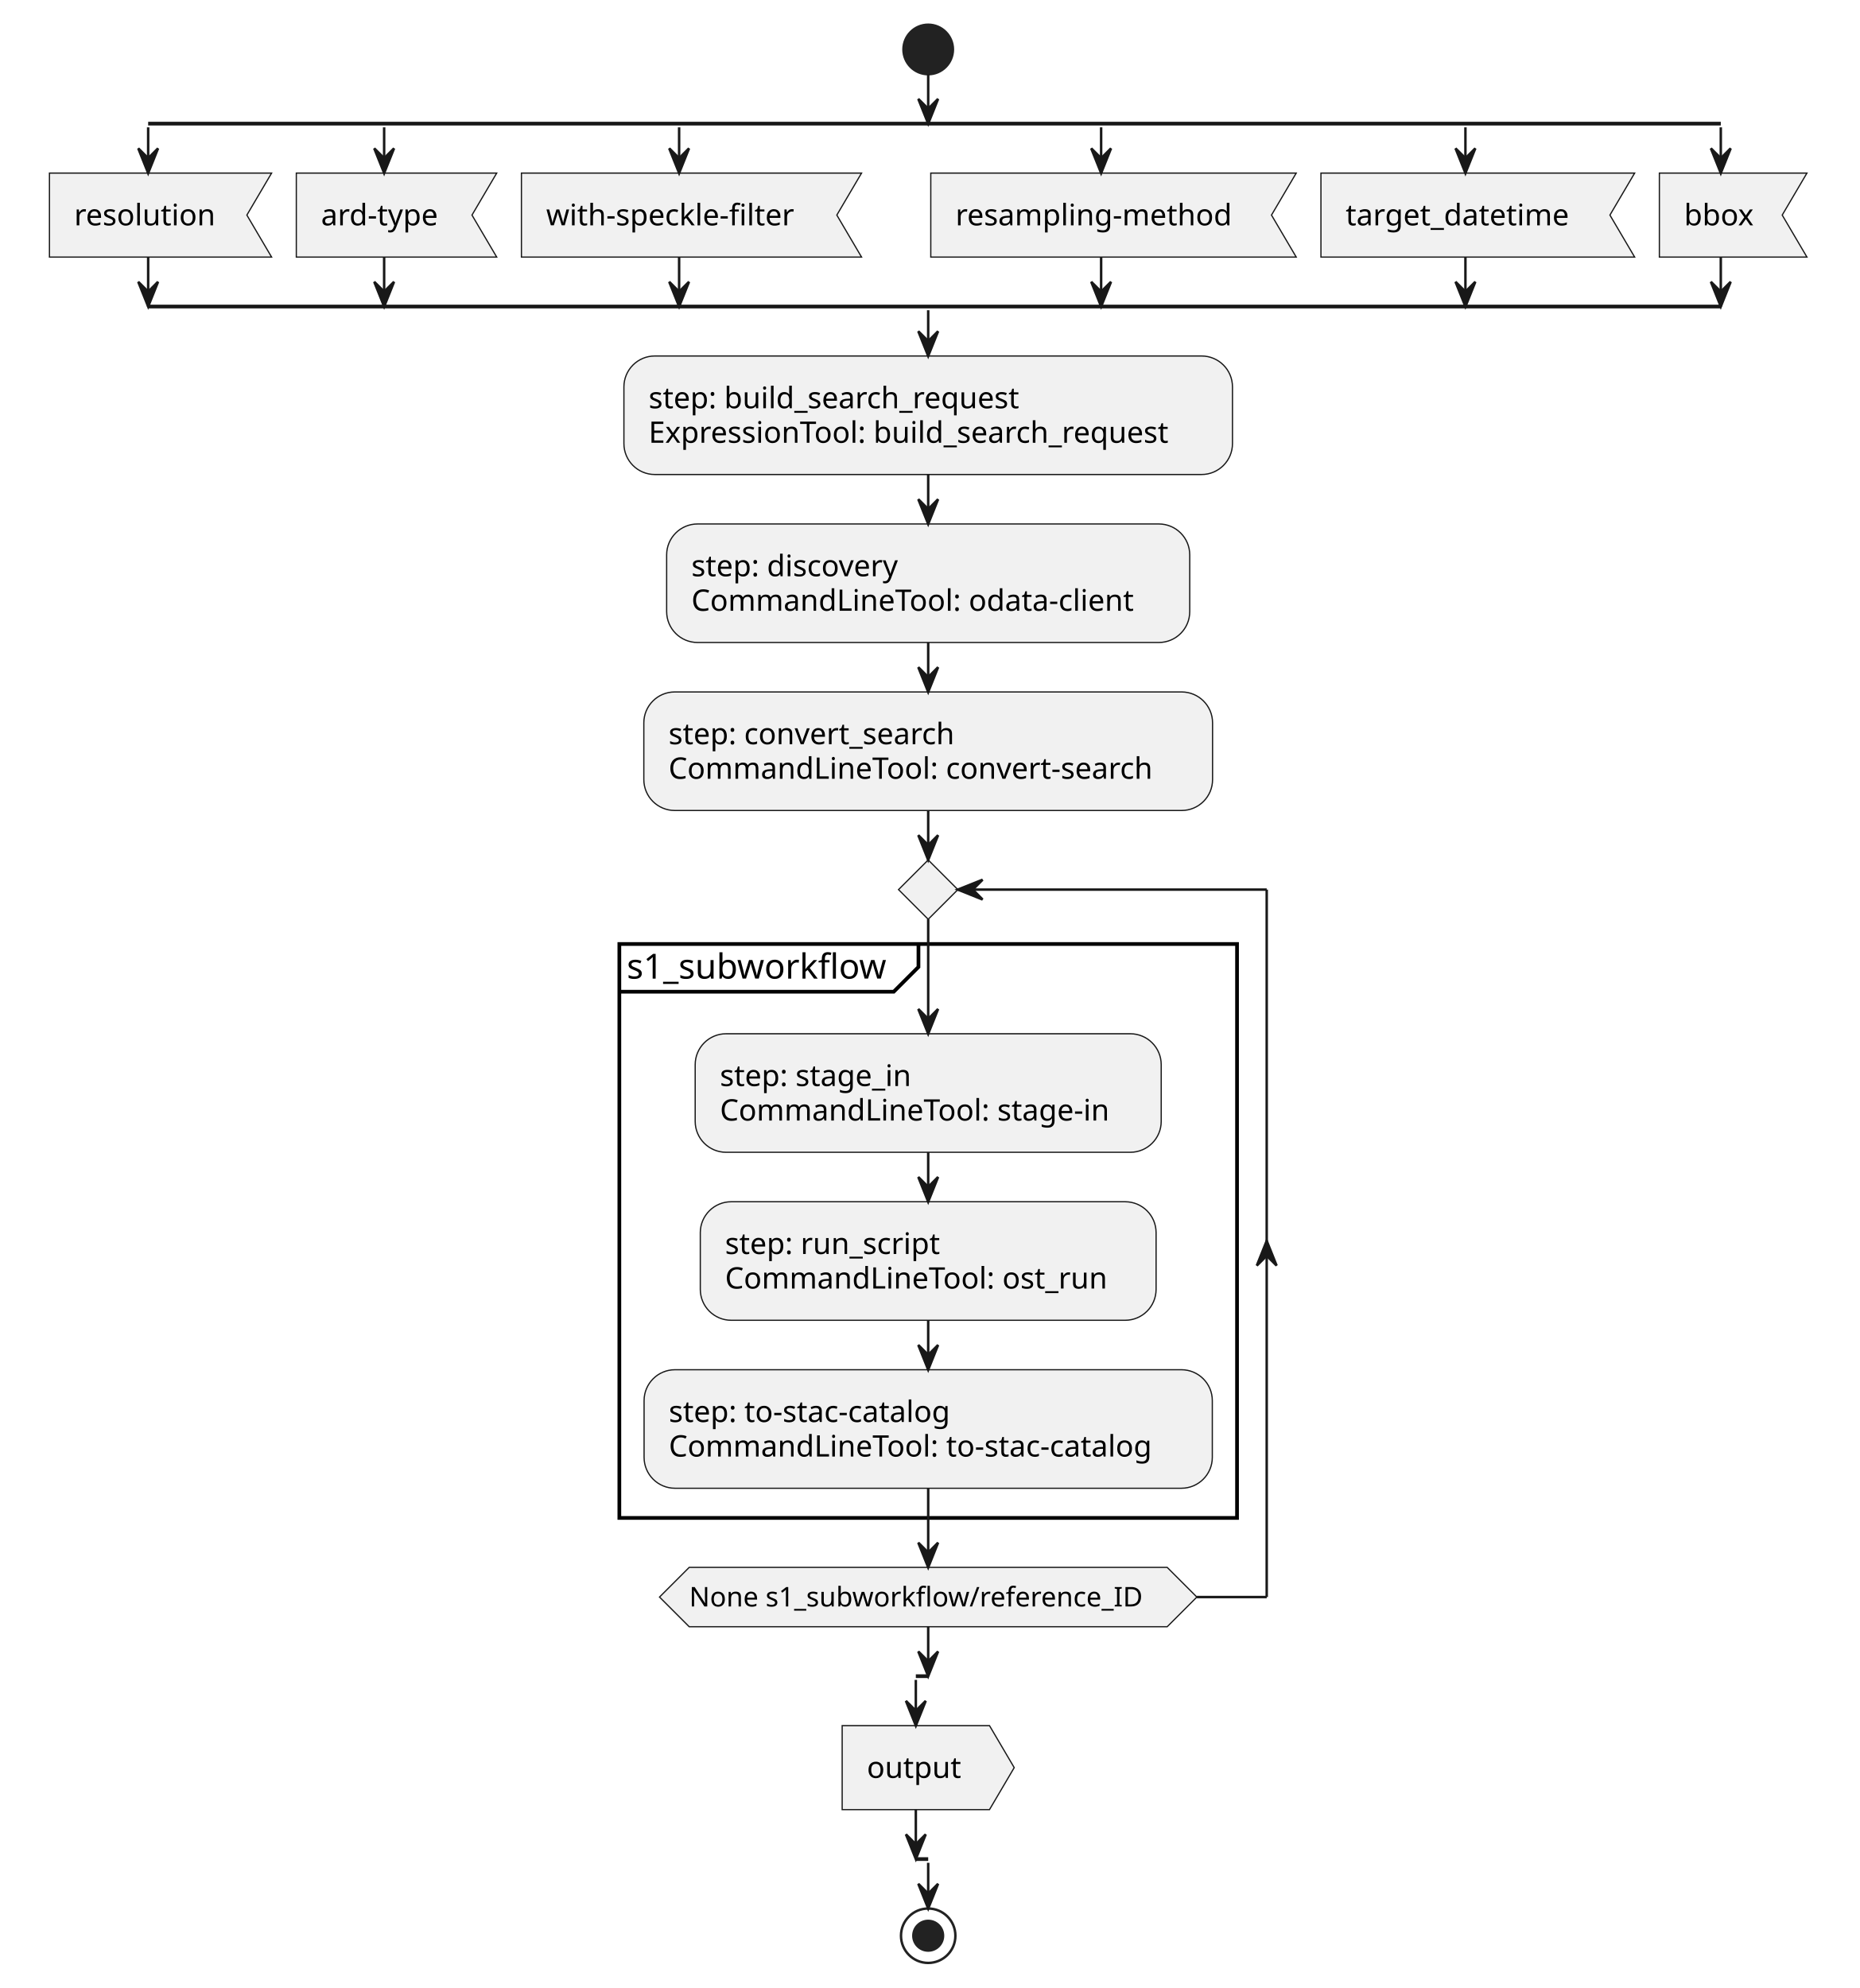
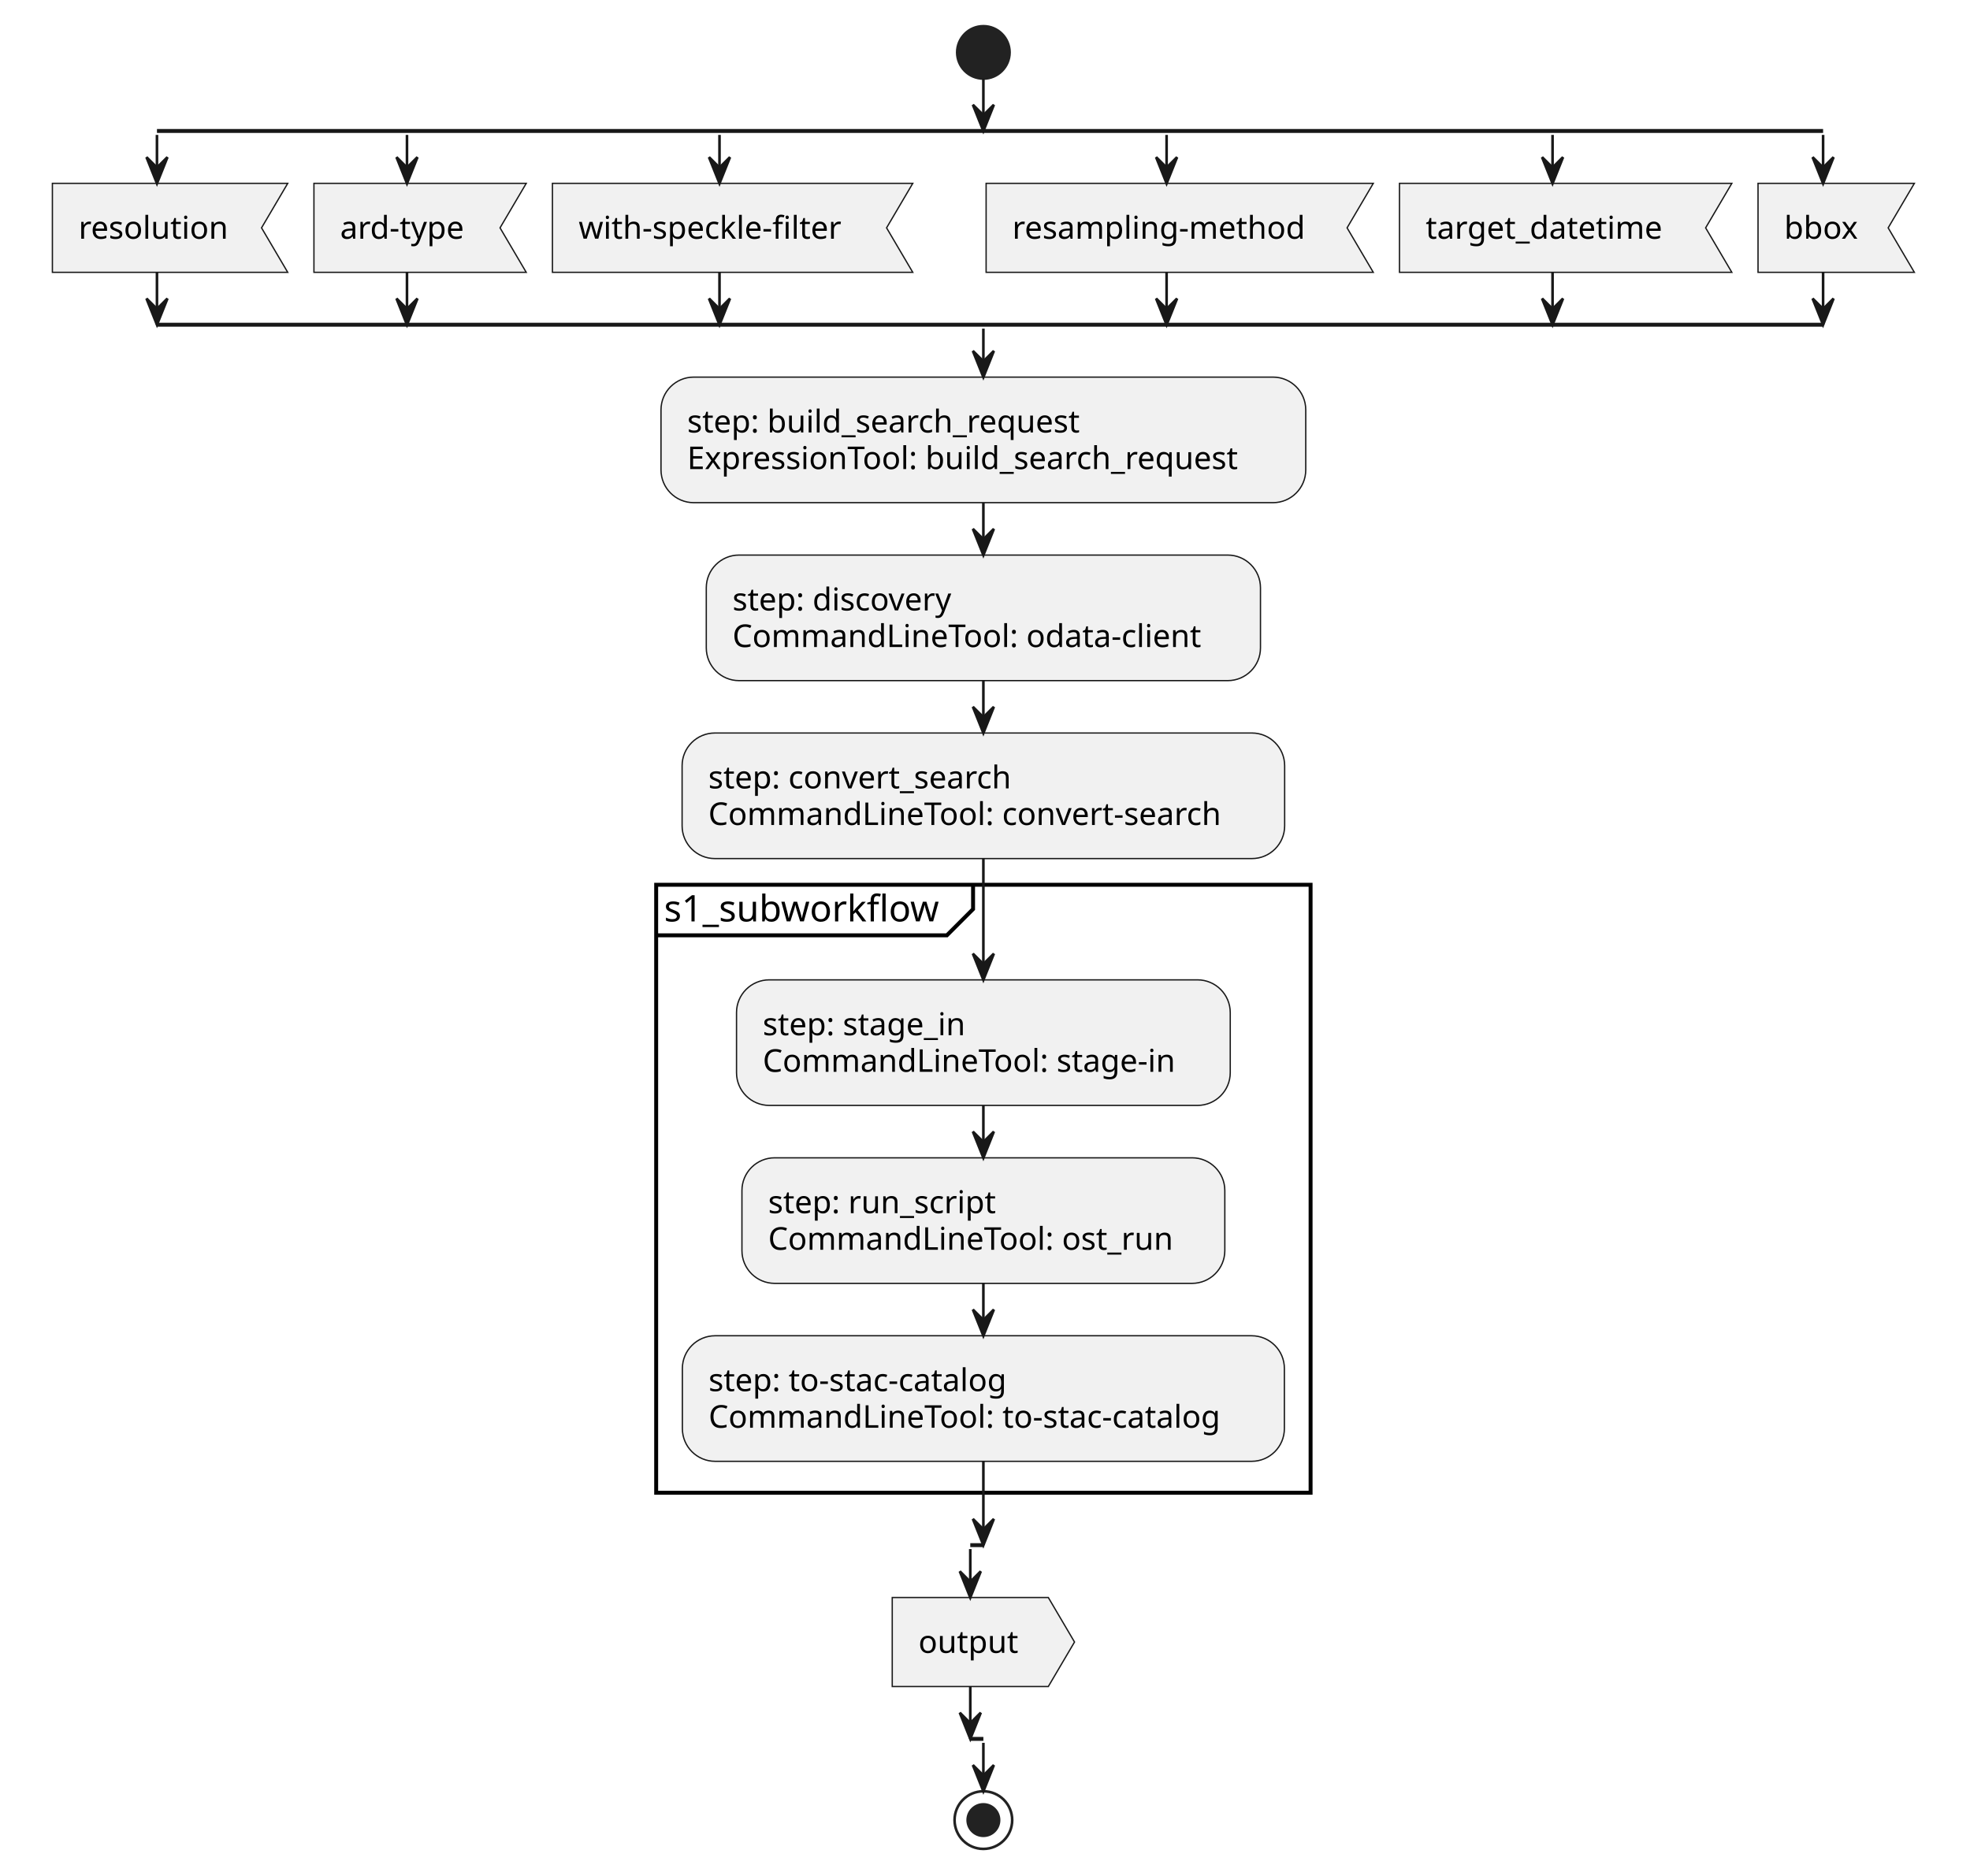
- <svg xmlns="http://www.w3.org/2000/svg" contentStyleType="text/css" data-diagram-type="ACTIVITY" height="804px" preserveAspectRatio="none" style="width:752px;height:804px;background:#FFFFFF;" version="1.1" viewBox="0 0 752 804" width="752px" zoomAndPan="magnify">
+ <svg xmlns="http://www.w3.org/2000/svg" contentStyleType="text/css" data-diagram-type="ACTIVITY" height="716px" preserveAspectRatio="none" style="width:752px;height:716px;background:#FFFFFF;" version="1.1" viewBox="0 0 752 716" width="752px" zoomAndPan="magnify">
  <defs />
  <g>
    <ellipse cx="375.381" cy="20" fill="#222222" rx="10" ry="10" style="stroke:#222222;stroke-width:1;" />
    <line style="stroke:#181818;stroke-width:1.5;" x1="59.918" x2="695.923" y1="50" y2="50" />
    <polygon fill="#F1F1F1" points="20,70,109.836,70,99.836,86.984,109.836,103.969,20,103.969" style="stroke:#181818;stroke-width:0.5;" />
    <text fill="#000000" font-family="sans-serif" font-size="12" lengthAdjust="spacing" textLength="59.836" x="30" y="91.139">resolution</text>
    <polygon fill="#F1F1F1" points="119.836,70,200.877,70,190.877,86.984,200.877,103.969,119.836,103.969" style="stroke:#181818;stroke-width:0.5;" />
    <text fill="#000000" font-family="sans-serif" font-size="12" lengthAdjust="spacing" textLength="51.041" x="129.836" y="91.139">ard-type</text>
    <polygon fill="#F1F1F1" points="210.877,70,348.426,70,338.426,86.984,348.426,103.969,210.877,103.969" style="stroke:#181818;stroke-width:0.5;" />
    <text fill="#000000" font-family="sans-serif" font-size="12" lengthAdjust="spacing" textLength="107.549" x="220.877" y="91.139">with-speckle-filter</text>
    <polygon fill="#F1F1F1" points="376.426,70,524.217,70,514.217,86.984,524.217,103.969,376.426,103.969" style="stroke:#181818;stroke-width:0.5;" />
    <text fill="#000000" font-family="sans-serif" font-size="12" lengthAdjust="spacing" textLength="117.791" x="386.426" y="91.139">resampling-method</text>
    <polygon fill="#F1F1F1" points="534.217,70,661.084,70,651.084,86.984,661.084,103.969,534.217,103.969" style="stroke:#181818;stroke-width:0.5;" />
    <text fill="#000000" font-family="sans-serif" font-size="12" lengthAdjust="spacing" textLength="96.867" x="544.217" y="91.139">target_datetime</text>
    <polygon fill="#F1F1F1" points="671.084,70,730.762,70,720.762,86.984,730.762,103.969,671.084,103.969" style="stroke:#181818;stroke-width:0.5;" />
    <text fill="#000000" font-family="sans-serif" font-size="12" lengthAdjust="spacing" textLength="29.678" x="681.084" y="91.139">bbox</text>
    <line style="stroke:#181818;stroke-width:1.5;" x1="59.918" x2="695.923" y1="123.969" y2="123.969" />
    <rect fill="#F1F1F1" height="47.938" rx="12.5" ry="12.5" style="stroke:#181818;stroke-width:0.5;" width="246.119" x="252.321" y="143.969" />
    <text fill="#000000" font-family="sans-serif" font-size="12" lengthAdjust="spacing" textLength="161.326" x="262.321" y="165.107">step: build_search_request</text>
    <text fill="#000000" font-family="sans-serif" font-size="12" lengthAdjust="spacing" textLength="226.119" x="262.321" y="179.076">ExpressionTool: build_search_request</text>
    <rect fill="#F1F1F1" height="47.938" rx="12.5" ry="12.5" style="stroke:#181818;stroke-width:0.5;" width="211.549" x="269.606" y="211.906" />
    <text fill="#000000" font-family="sans-serif" font-size="12" lengthAdjust="spacing" textLength="91.477" x="279.606" y="233.045">step: discovery</text>
    <text fill="#000000" font-family="sans-serif" font-size="12" lengthAdjust="spacing" textLength="191.549" x="279.606" y="247.014">CommandLineTool: odata-client</text>
    <rect fill="#F1F1F1" height="47.938" rx="12.5" ry="12.5" style="stroke:#181818;stroke-width:0.5;" width="230.012" x="260.375" y="279.844" />
    <text fill="#000000" font-family="sans-serif" font-size="12" lengthAdjust="spacing" textLength="125.607" x="270.375" y="300.982">step: convert_search</text>
    <text fill="#000000" font-family="sans-serif" font-size="12" lengthAdjust="spacing" textLength="210.012" x="270.375" y="314.951">CommandLineTool: convert-search</text>
-     <rect fill="none" height="232.109" style="stroke:#000000;stroke-width:1.5;" width="249.807" x="250.477" y="381.781" />
-     <path d="M371.445,381.781 L371.445,391.078 L361.445,401.078 L250.477,401.078" fill="none" style="stroke:#000000;stroke-width:1.5;" />
-     <text fill="#000000" font-family="sans-serif" font-size="14" lengthAdjust="spacing" textLength="110.968" x="253.477" y="395.776">s1_subworkflow</text>
-     <rect fill="#F1F1F1" height="47.938" rx="12.5" ry="12.5" style="stroke:#181818;stroke-width:0.5;" width="188.469" x="281.147" y="418.078" />
-     <text fill="#000000" font-family="sans-serif" font-size="12" lengthAdjust="spacing" textLength="84.064" x="291.147" y="439.217">step: stage_in</text>
-     <text fill="#000000" font-family="sans-serif" font-size="12" lengthAdjust="spacing" textLength="168.469" x="291.147" y="453.185">CommandLineTool: stage-in</text>
-     <rect fill="#F1F1F1" height="47.938" rx="12.5" ry="12.5" style="stroke:#181818;stroke-width:0.5;" width="184.332" x="283.215" y="486.016" />
-     <text fill="#000000" font-family="sans-serif" font-size="12" lengthAdjust="spacing" textLength="93.398" x="293.215" y="507.154">step: run_script</text>
-     <text fill="#000000" font-family="sans-serif" font-size="12" lengthAdjust="spacing" textLength="164.332" x="293.215" y="521.123">CommandLineTool: ost_run</text>
-     <rect fill="#F1F1F1" height="47.938" rx="12.5" ry="12.5" style="stroke:#181818;stroke-width:0.5;" width="229.807" x="260.478" y="553.953" />
-     <text fill="#000000" font-family="sans-serif" font-size="12" lengthAdjust="spacing" textLength="123.732" x="270.478" y="575.092">step: to-stac-catalog</text>
-     <text fill="#000000" font-family="sans-serif" font-size="12" lengthAdjust="spacing" textLength="209.807" x="270.478" y="589.061">CommandLineTool: to-stac-catalog</text>
-     <polygon fill="#F1F1F1" points="375.381,347.781,387.381,359.781,375.381,371.781,363.381,359.781,375.381,347.781" style="stroke:#181818;stroke-width:0.5;" />
-     <polygon fill="#F1F1F1" points="278.725,633.891,472.036,633.891,484.036,645.891,472.036,657.891,278.725,657.891,266.725,645.891,278.725,633.891" style="stroke:#181818;stroke-width:0.5;" />
-     <text fill="#000000" font-family="sans-serif" font-size="11" lengthAdjust="spacing" textLength="193.311" x="278.725" y="649.699">None s1_subworkflow/reference_ID</text>
-     <line style="stroke:#181818;stroke-width:1.5;" x1="370.381" x2="375.381" y1="677.891" y2="677.891" />
-     <polygon fill="#F1F1F1" points="340.591,697.891,400.171,697.891,410.171,714.875,400.171,731.859,340.591,731.859" style="stroke:#181818;stroke-width:0.5;" />
-     <text fill="#000000" font-family="sans-serif" font-size="12" lengthAdjust="spacing" textLength="39.58" x="350.591" y="719.029">output</text>
-     <line style="stroke:#181818;stroke-width:1.5;" x1="370.381" x2="375.381" y1="751.859" y2="751.859" />
-     <ellipse cx="375.381" cy="782.859" fill="none" rx="11" ry="11" style="stroke:#222222;stroke-width:1;" />
-     <ellipse cx="375.381" cy="782.859" fill="#222222" rx="6" ry="6" style="stroke:#222222;stroke-width:1;" />
+     <rect fill="none" height="232.109" style="stroke:#000000;stroke-width:1.5;" width="249.807" x="250.477" y="337.781" />
+     <path d="M371.445,337.781 L371.445,347.078 L361.445,357.078 L250.477,357.078" fill="none" style="stroke:#000000;stroke-width:1.5;" />
+     <text fill="#000000" font-family="sans-serif" font-size="14" lengthAdjust="spacing" textLength="110.968" x="253.477" y="351.776">s1_subworkflow</text>
+     <rect fill="#F1F1F1" height="47.938" rx="12.5" ry="12.5" style="stroke:#181818;stroke-width:0.5;" width="188.469" x="281.147" y="374.078" />
+     <text fill="#000000" font-family="sans-serif" font-size="12" lengthAdjust="spacing" textLength="84.064" x="291.147" y="395.217">step: stage_in</text>
+     <text fill="#000000" font-family="sans-serif" font-size="12" lengthAdjust="spacing" textLength="168.469" x="291.147" y="409.185">CommandLineTool: stage-in</text>
+     <rect fill="#F1F1F1" height="47.938" rx="12.5" ry="12.5" style="stroke:#181818;stroke-width:0.5;" width="184.332" x="283.215" y="442.016" />
+     <text fill="#000000" font-family="sans-serif" font-size="12" lengthAdjust="spacing" textLength="93.398" x="293.215" y="463.154">step: run_script</text>
+     <text fill="#000000" font-family="sans-serif" font-size="12" lengthAdjust="spacing" textLength="164.332" x="293.215" y="477.123">CommandLineTool: ost_run</text>
+     <rect fill="#F1F1F1" height="47.938" rx="12.5" ry="12.5" style="stroke:#181818;stroke-width:0.5;" width="229.807" x="260.478" y="509.953" />
+     <text fill="#000000" font-family="sans-serif" font-size="12" lengthAdjust="spacing" textLength="123.732" x="270.478" y="531.092">step: to-stac-catalog</text>
+     <text fill="#000000" font-family="sans-serif" font-size="12" lengthAdjust="spacing" textLength="209.807" x="270.478" y="545.061">CommandLineTool: to-stac-catalog</text>
+     <line style="stroke:#181818;stroke-width:1.5;" x1="370.381" x2="375.381" y1="589.891" y2="589.891" />
+     <polygon fill="#F1F1F1" points="340.591,609.891,400.171,609.891,410.171,626.875,400.171,643.859,340.591,643.859" style="stroke:#181818;stroke-width:0.5;" />
+     <text fill="#000000" font-family="sans-serif" font-size="12" lengthAdjust="spacing" textLength="39.58" x="350.591" y="631.029">output</text>
+     <line style="stroke:#181818;stroke-width:1.5;" x1="370.381" x2="375.381" y1="663.859" y2="663.859" />
+     <ellipse cx="375.381" cy="694.859" fill="none" rx="11" ry="11" style="stroke:#222222;stroke-width:1;" />
+     <ellipse cx="375.381" cy="694.859" fill="#222222" rx="6" ry="6" style="stroke:#222222;stroke-width:1;" />
    <line style="stroke:#181818;stroke-width:1;" x1="59.918" x2="59.918" y1="51.5" y2="70" />
    <polygon fill="#181818" points="55.918,60,59.918,70,63.918,60,59.918,64" style="stroke:#181818;stroke-width:1;" />
    <line style="stroke:#181818;stroke-width:1;" x1="155.356" x2="155.356" y1="51.5" y2="70" />
    <polygon fill="#181818" points="151.356,60,155.356,70,159.356,60,155.356,64" style="stroke:#181818;stroke-width:1;" />
    <line style="stroke:#181818;stroke-width:1;" x1="274.651" x2="274.651" y1="51.5" y2="70" />
    <polygon fill="#181818" points="270.651,60,274.651,70,278.651,60,274.651,64" style="stroke:#181818;stroke-width:1;" />
    <line style="stroke:#181818;stroke-width:1;" x1="445.321" x2="445.321" y1="51.5" y2="70" />
    <polygon fill="#181818" points="441.321,60,445.321,70,449.321,60,445.321,64" style="stroke:#181818;stroke-width:1;" />
    <line style="stroke:#181818;stroke-width:1;" x1="592.65" x2="592.65" y1="51.5" y2="70" />
    <polygon fill="#181818" points="588.65,60,592.65,70,596.65,60,592.65,64" style="stroke:#181818;stroke-width:1;" />
    <line style="stroke:#181818;stroke-width:1;" x1="695.923" x2="695.923" y1="51.5" y2="70" />
    <polygon fill="#181818" points="691.923,60,695.923,70,699.923,60,695.923,64" style="stroke:#181818;stroke-width:1;" />
    <line style="stroke:#181818;stroke-width:1;" x1="59.918" x2="59.918" y1="103.969" y2="123.969" />
    <polygon fill="#181818" points="55.918,113.969,59.918,123.969,63.918,113.969,59.918,117.969" style="stroke:#181818;stroke-width:1;" />
    <line style="stroke:#181818;stroke-width:1;" x1="155.356" x2="155.356" y1="103.969" y2="123.969" />
    <polygon fill="#181818" points="151.356,113.969,155.356,123.969,159.356,113.969,155.356,117.969" style="stroke:#181818;stroke-width:1;" />
    <line style="stroke:#181818;stroke-width:1;" x1="274.651" x2="274.651" y1="103.969" y2="123.969" />
    <polygon fill="#181818" points="270.651,113.969,274.651,123.969,278.651,113.969,274.651,117.969" style="stroke:#181818;stroke-width:1;" />
    <line style="stroke:#181818;stroke-width:1;" x1="445.321" x2="445.321" y1="103.969" y2="123.969" />
    <polygon fill="#181818" points="441.321,113.969,445.321,123.969,449.321,113.969,445.321,117.969" style="stroke:#181818;stroke-width:1;" />
    <line style="stroke:#181818;stroke-width:1;" x1="592.65" x2="592.65" y1="103.969" y2="123.969" />
    <polygon fill="#181818" points="588.65,113.969,592.65,123.969,596.65,113.969,592.65,117.969" style="stroke:#181818;stroke-width:1;" />
    <line style="stroke:#181818;stroke-width:1;" x1="695.923" x2="695.923" y1="103.969" y2="123.969" />
    <polygon fill="#181818" points="691.923,113.969,695.923,123.969,699.923,113.969,695.923,117.969" style="stroke:#181818;stroke-width:1;" />
    <line style="stroke:#181818;stroke-width:1;" x1="375.381" x2="375.381" y1="30" y2="50" />
    <polygon fill="#181818" points="371.381,40,375.381,50,379.381,40,375.381,44" style="stroke:#181818;stroke-width:1;" />
    <line style="stroke:#181818;stroke-width:1;" x1="375.381" x2="375.381" y1="125.469" y2="143.969" />
    <polygon fill="#181818" points="371.381,133.969,375.381,143.969,379.381,133.969,375.381,137.969" style="stroke:#181818;stroke-width:1;" />
    <line style="stroke:#181818;stroke-width:1;" x1="375.381" x2="375.381" y1="191.906" y2="211.906" />
    <polygon fill="#181818" points="371.381,201.906,375.381,211.906,379.381,201.906,375.381,205.906" style="stroke:#181818;stroke-width:1;" />
    <line style="stroke:#181818;stroke-width:1;" x1="375.381" x2="375.381" y1="259.844" y2="279.844" />
    <polygon fill="#181818" points="371.381,269.844,375.381,279.844,379.381,269.844,375.381,273.844" style="stroke:#181818;stroke-width:1;" />
-     <line style="stroke:#181818;stroke-width:1;" x1="375.381" x2="375.381" y1="466.016" y2="486.016" />
-     <polygon fill="#181818" points="371.381,476.016,375.381,486.016,379.381,476.016,375.381,480.016" style="stroke:#181818;stroke-width:1;" />
-     <line style="stroke:#181818;stroke-width:1;" x1="375.381" x2="375.381" y1="533.953" y2="553.953" />
-     <polygon fill="#181818" points="371.381,543.953,375.381,553.953,379.381,543.953,375.381,547.953" style="stroke:#181818;stroke-width:1;" />
-     <line style="stroke:#181818;stroke-width:1;" x1="375.381" x2="375.381" y1="371.781" y2="418.078" />
-     <polygon fill="#181818" points="371.381,408.078,375.381,418.078,379.381,408.078,375.381,412.078" style="stroke:#181818;stroke-width:1;" />
-     <line style="stroke:#181818;stroke-width:1;" x1="484.036" x2="512.284" y1="645.891" y2="645.891" />
-     <polygon fill="#181818" points="508.284,511.836,512.284,501.836,516.284,511.836,512.284,507.836" style="stroke:#181818;stroke-width:1;" />
-     <line style="stroke:#181818;stroke-width:1;" x1="512.284" x2="512.284" y1="359.781" y2="645.891" />
-     <line style="stroke:#181818;stroke-width:1;" x1="512.284" x2="387.381" y1="359.781" y2="359.781" />
-     <polygon fill="#181818" points="397.381,355.781,387.381,359.781,397.381,363.781,393.381,359.781" style="stroke:#181818;stroke-width:1;" />
-     <line style="stroke:#181818;stroke-width:1;" x1="375.381" x2="375.381" y1="601.891" y2="633.891" />
-     <polygon fill="#181818" points="371.381,623.891,375.381,633.891,379.381,623.891,375.381,627.891" style="stroke:#181818;stroke-width:1;" />
-     <line style="stroke:#181818;stroke-width:1;" x1="375.381" x2="375.381" y1="327.781" y2="347.781" />
-     <polygon fill="#181818" points="371.381,337.781,375.381,347.781,379.381,337.781,375.381,341.781" style="stroke:#181818;stroke-width:1;" />
-     <line style="stroke:#181818;stroke-width:1;" x1="370.381" x2="370.381" y1="679.391" y2="697.891" />
-     <polygon fill="#181818" points="366.381,687.891,370.381,697.891,374.381,687.891,370.381,691.891" style="stroke:#181818;stroke-width:1;" />
-     <line style="stroke:#181818;stroke-width:1;" x1="370.381" x2="370.381" y1="731.859" y2="751.859" />
-     <polygon fill="#181818" points="366.381,741.859,370.381,751.859,374.381,741.859,370.381,745.859" style="stroke:#181818;stroke-width:1;" />
-     <line style="stroke:#181818;stroke-width:1;" x1="375.381" x2="375.381" y1="657.891" y2="677.891" />
-     <polygon fill="#181818" points="371.381,667.891,375.381,677.891,379.381,667.891,375.381,671.891" style="stroke:#181818;stroke-width:1;" />
-     <line style="stroke:#181818;stroke-width:1;" x1="375.381" x2="375.381" y1="753.359" y2="771.859" />
-     <polygon fill="#181818" points="371.381,761.859,375.381,771.859,379.381,761.859,375.381,765.859" style="stroke:#181818;stroke-width:1;" />
+     <line style="stroke:#181818;stroke-width:1;" x1="375.381" x2="375.381" y1="422.016" y2="442.016" />
+     <polygon fill="#181818" points="371.381,432.016,375.381,442.016,379.381,432.016,375.381,436.016" style="stroke:#181818;stroke-width:1;" />
+     <line style="stroke:#181818;stroke-width:1;" x1="375.381" x2="375.381" y1="489.953" y2="509.953" />
+     <polygon fill="#181818" points="371.381,499.953,375.381,509.953,379.381,499.953,375.381,503.953" style="stroke:#181818;stroke-width:1;" />
+     <line style="stroke:#181818;stroke-width:1;" x1="375.381" x2="375.381" y1="327.781" y2="374.078" />
+     <polygon fill="#181818" points="371.381,364.078,375.381,374.078,379.381,364.078,375.381,368.078" style="stroke:#181818;stroke-width:1;" />
+     <line style="stroke:#181818;stroke-width:1;" x1="370.381" x2="370.381" y1="591.391" y2="609.891" />
+     <polygon fill="#181818" points="366.381,599.891,370.381,609.891,374.381,599.891,370.381,603.891" style="stroke:#181818;stroke-width:1;" />
+     <line style="stroke:#181818;stroke-width:1;" x1="370.381" x2="370.381" y1="643.859" y2="663.859" />
+     <polygon fill="#181818" points="366.381,653.859,370.381,663.859,374.381,653.859,370.381,657.859" style="stroke:#181818;stroke-width:1;" />
+     <line style="stroke:#181818;stroke-width:1;" x1="375.381" x2="375.381" y1="557.891" y2="589.891" />
+     <polygon fill="#181818" points="371.381,579.891,375.381,589.891,379.381,579.891,375.381,583.891" style="stroke:#181818;stroke-width:1;" />
+     <line style="stroke:#181818;stroke-width:1;" x1="375.381" x2="375.381" y1="665.359" y2="683.859" />
+     <polygon fill="#181818" points="371.381,673.859,375.381,683.859,379.381,673.859,375.381,677.859" style="stroke:#181818;stroke-width:1;" />
  </g>
</svg>
